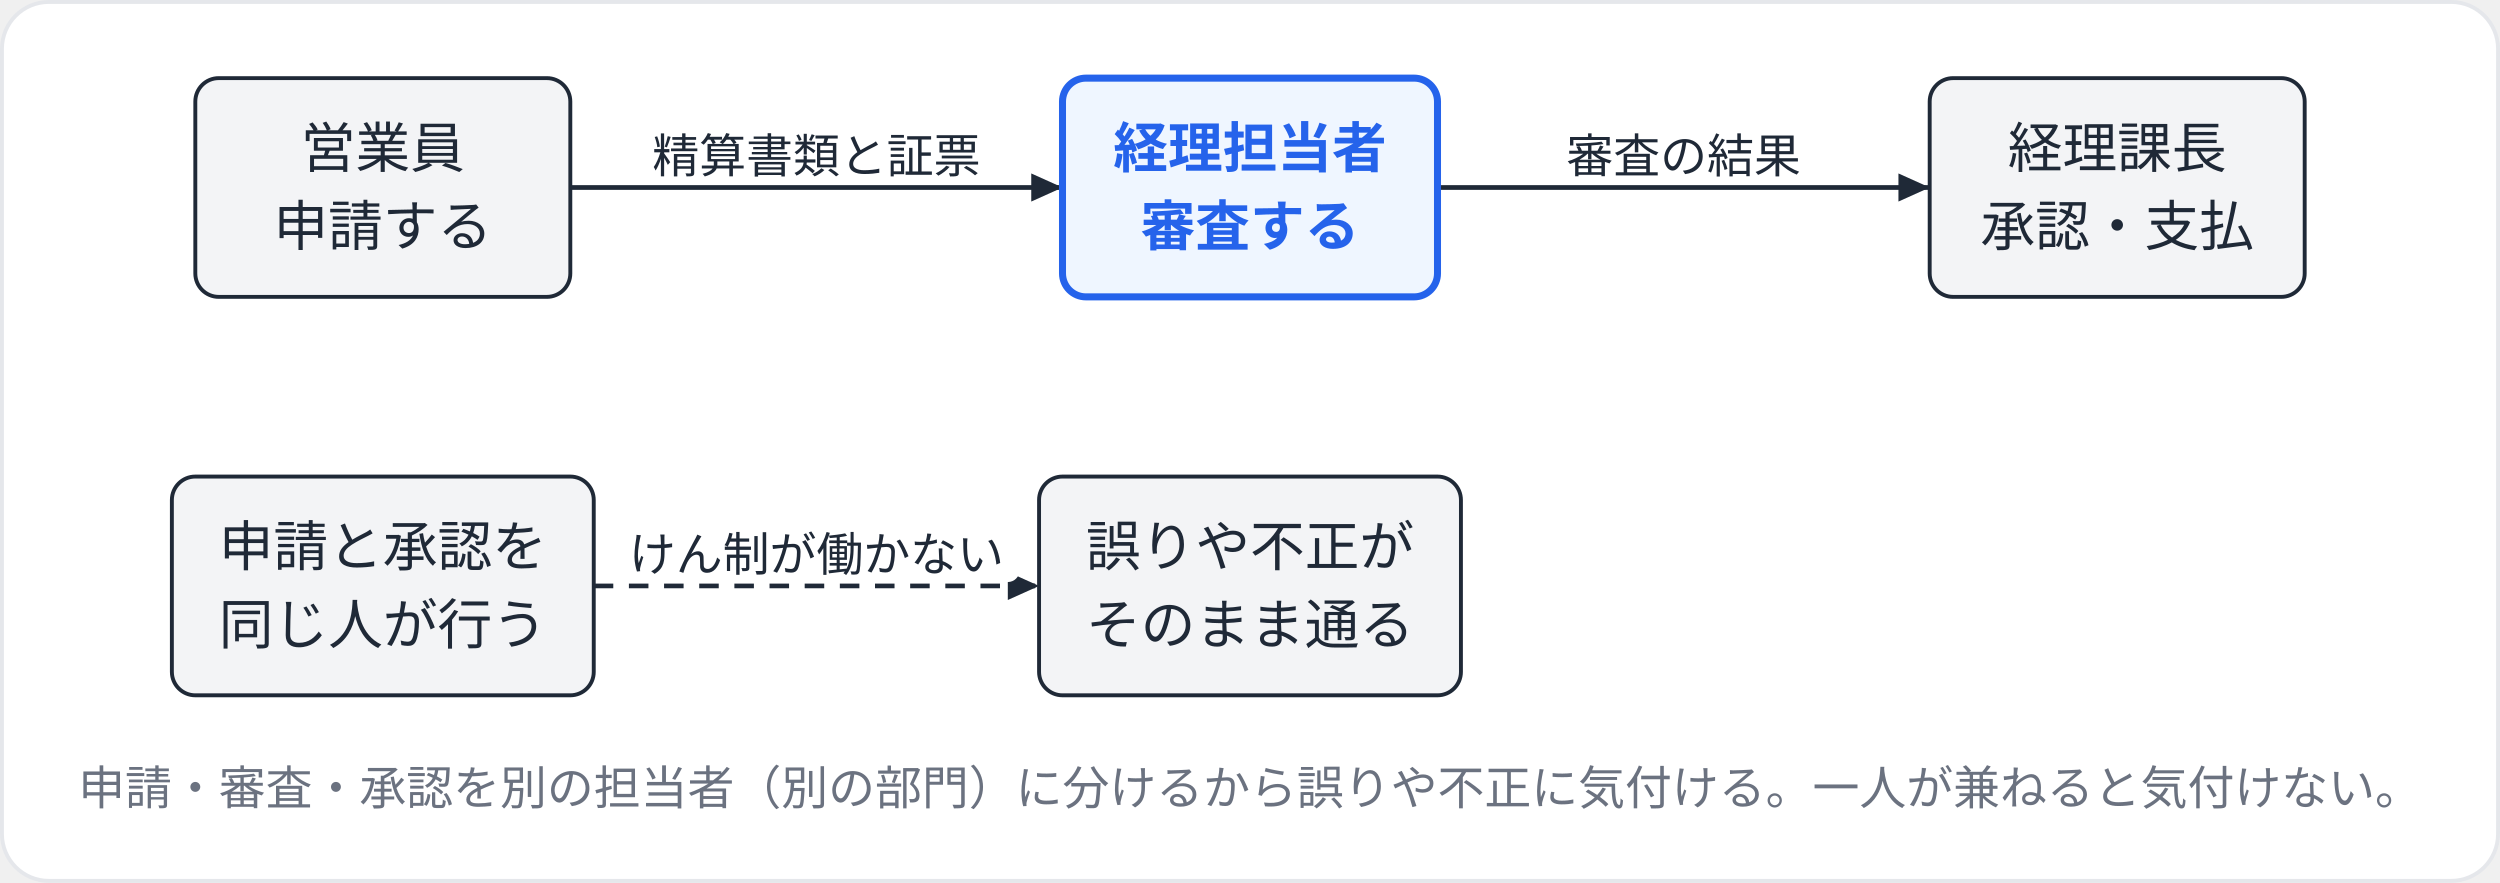
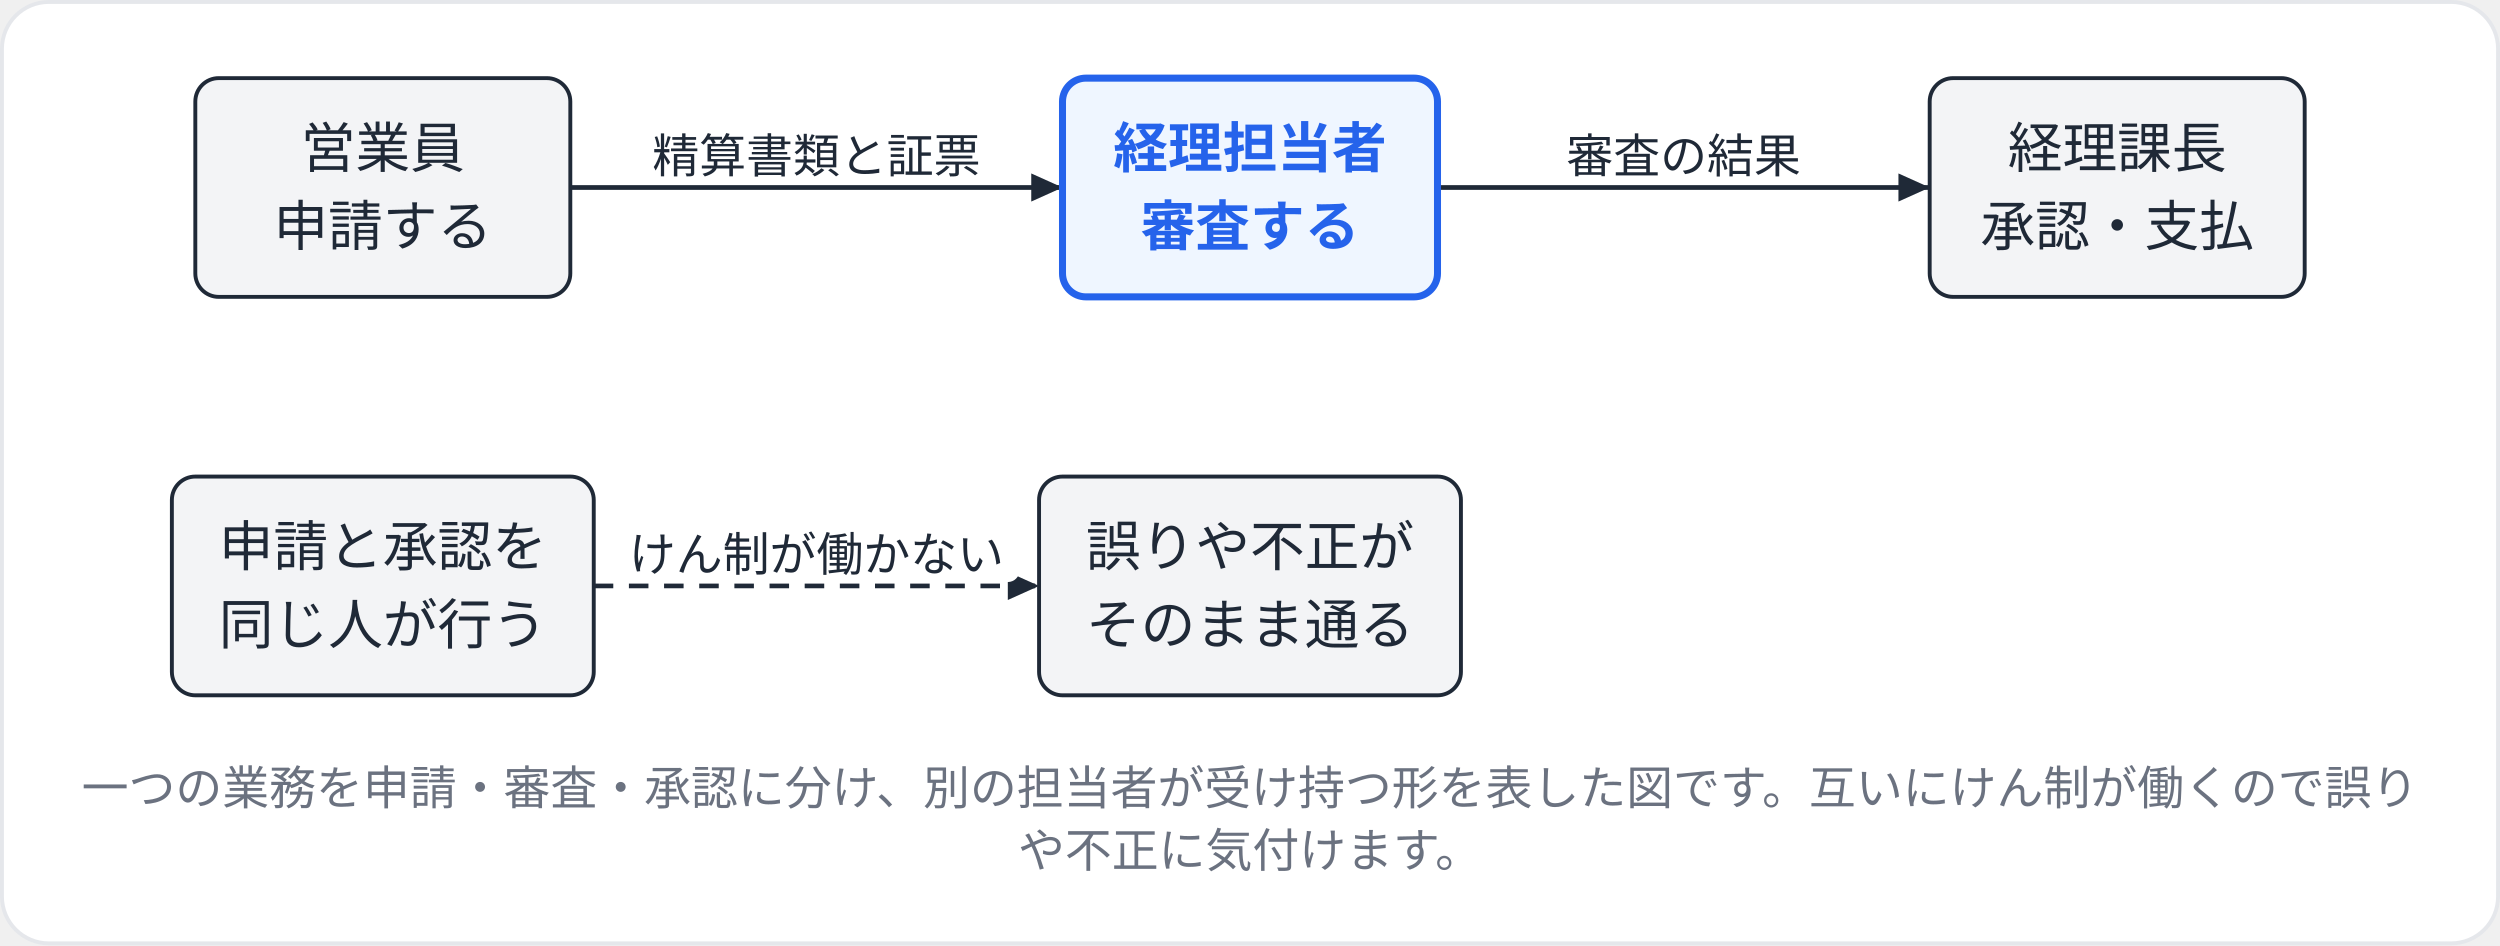
- <svg xmlns="http://www.w3.org/2000/svg" width="640" height="226" viewBox="0 0 640 226" role="img">
-   <rect x="0.5" y="0.5" width="639" height="225" rx="12" fill="#ffffff" stroke="#e5e7eb" stroke-width="1" />
+ <svg xmlns="http://www.w3.org/2000/svg" width="640" height="242" viewBox="0 0 640 242" role="img">
+   <rect x="0.5" y="0.5" width="639" height="241" rx="12" fill="#ffffff" stroke="#e5e7eb" stroke-width="1" />
  <g transform="translate(43 20)">
    <polyline points="103,28 229,28" fill="none" stroke="#1f2937" stroke-width="1.2" stroke-linejoin="round" />
    <polygon points="229,28 221,31.6 221,24.4" fill="#1f2937" />
    <polyline points="325,28 451,28" fill="none" stroke="#1f2937" stroke-width="1.2" stroke-linejoin="round" />
    <polygon points="451,28 443,31.6 443,24.4" fill="#1f2937" />
    <polyline points="109,130 223,130" fill="none" stroke="#1f2937" stroke-width="1.2" stroke-dasharray="5 4" stroke-linejoin="round" />
    <polygon points="223,130 215,133.6 215,126.4" fill="#1f2937" />
    <rect x="7" y="0" width="96" height="56" rx="6" fill="#f3f4f6" stroke="#1f2937" stroke-width="1" />
    <text x="55" y="22.9" font-family="Hiragino Sans, Hiragino Kaku Gothic ProN, Noto Sans JP, Yu Gothic, Meiryo, sans-serif" font-size="14" fill="#1f2937" text-anchor="middle">営業員</text>
    <text x="55" y="42.9" font-family="Hiragino Sans, Hiragino Kaku Gothic ProN, Noto Sans JP, Yu Gothic, Meiryo, sans-serif" font-size="14" fill="#1f2937" text-anchor="middle">申請する</text>
    <rect x="229" y="0" width="96" height="56" rx="6" fill="#eff6ff" stroke="#2563eb" stroke-width="1.8" />
    <text x="277" y="22.9" font-family="Hiragino Sans, Hiragino Kaku Gothic ProN, Noto Sans JP, Yu Gothic, Meiryo, sans-serif" font-size="14" fill="#2563eb" text-anchor="middle" font-weight="600">経理担当者</text>
    <text x="277" y="42.9" font-family="Hiragino Sans, Hiragino Kaku Gothic ProN, Noto Sans JP, Yu Gothic, Meiryo, sans-serif" font-size="14" fill="#2563eb" text-anchor="middle" font-weight="600">審査する</text>
    <rect x="451" y="0" width="96" height="56" rx="6" fill="#f3f4f6" stroke="#1f2937" stroke-width="1" />
    <text x="499" y="22.9" font-family="Hiragino Sans, Hiragino Kaku Gothic ProN, Noto Sans JP, Yu Gothic, Meiryo, sans-serif" font-size="14" fill="#1f2937" text-anchor="middle">経理課長</text>
    <text x="499" y="42.9" font-family="Hiragino Sans, Hiragino Kaku Gothic ProN, Noto Sans JP, Yu Gothic, Meiryo, sans-serif" font-size="14" fill="#1f2937" text-anchor="middle">承認・支払</text>
    <rect x="1" y="102" width="108" height="56" rx="6" fill="#f3f4f6" stroke="#1f2937" stroke-width="1" />
    <text x="55" y="124.9" font-family="Hiragino Sans, Hiragino Kaku Gothic ProN, Noto Sans JP, Yu Gothic, Meiryo, sans-serif" font-size="14" fill="#1f2937" text-anchor="middle">申請と承認を</text>
    <text x="55" y="144.9" font-family="Hiragino Sans, Hiragino Kaku Gothic ProN, Noto Sans JP, Yu Gothic, Meiryo, sans-serif" font-size="14" fill="#1f2937" text-anchor="middle">同じ人が行う</text>
    <rect x="223" y="102" width="108" height="56" rx="6" fill="#f3f4f6" stroke="#1f2937" stroke-width="1" />
    <text x="277" y="124.9" font-family="Hiragino Sans, Hiragino Kaku Gothic ProN, Noto Sans JP, Yu Gothic, Meiryo, sans-serif" font-size="14" fill="#1f2937" text-anchor="middle">誤りや不正が</text>
    <text x="277" y="144.9" font-family="Hiragino Sans, Hiragino Kaku Gothic ProN, Noto Sans JP, Yu Gothic, Meiryo, sans-serif" font-size="14" fill="#1f2937" text-anchor="middle">そのまま通る</text>
    <rect x="120" y="11" width="92" height="16" rx="3" fill="#ffffff" />
    <text x="166" y="24.2" font-family="Hiragino Sans, Hiragino Kaku Gothic ProN, Noto Sans JP, Yu Gothic, Meiryo, sans-serif" font-size="12" fill="#1f2937" text-anchor="middle">精算書類と証票</text>
    <rect x="354" y="11" width="68" height="16" rx="3" fill="#ffffff" />
    <text x="388" y="24.2" font-family="Hiragino Sans, Hiragino Kaku Gothic ProN, Noto Sans JP, Yu Gothic, Meiryo, sans-serif" font-size="12" fill="#1f2937" text-anchor="middle">審査の結果</text>
    <rect x="114" y="113" width="104" height="16" rx="3" fill="#ffffff" />
    <text x="166" y="126.2" font-family="Hiragino Sans, Hiragino Kaku Gothic ProN, Noto Sans JP, Yu Gothic, Meiryo, sans-serif" font-size="12" fill="#1f2937" text-anchor="middle">けん制が働かない</text>
  </g>
-   <text x="320" y="206" font-family="Hiragino Sans, Hiragino Kaku Gothic ProN, Noto Sans JP, Yu Gothic, Meiryo, sans-serif" font-size="12" fill="#6b7280" text-anchor="middle">申請・審査・承認を別の担当者（別の部門）に分けるから誤りや不正に気付ける。一人が兼ねると気付けない。</text>
+   <text x="320" y="206" font-family="Hiragino Sans, Hiragino Kaku Gothic ProN, Noto Sans JP, Yu Gothic, Meiryo, sans-serif" font-size="12" fill="#6b7280" text-anchor="middle">一つの業務を申請・審査・承認に分け、別の担当者が受け持つ形を表した図です。互いにけん制が働くので誤り</text>
+   <text x="320" y="222" font-family="Hiragino Sans, Hiragino Kaku Gothic ProN, Noto Sans JP, Yu Gothic, Meiryo, sans-serif" font-size="12" fill="#6b7280" text-anchor="middle">や不正に気付けます。</text>
</svg>
